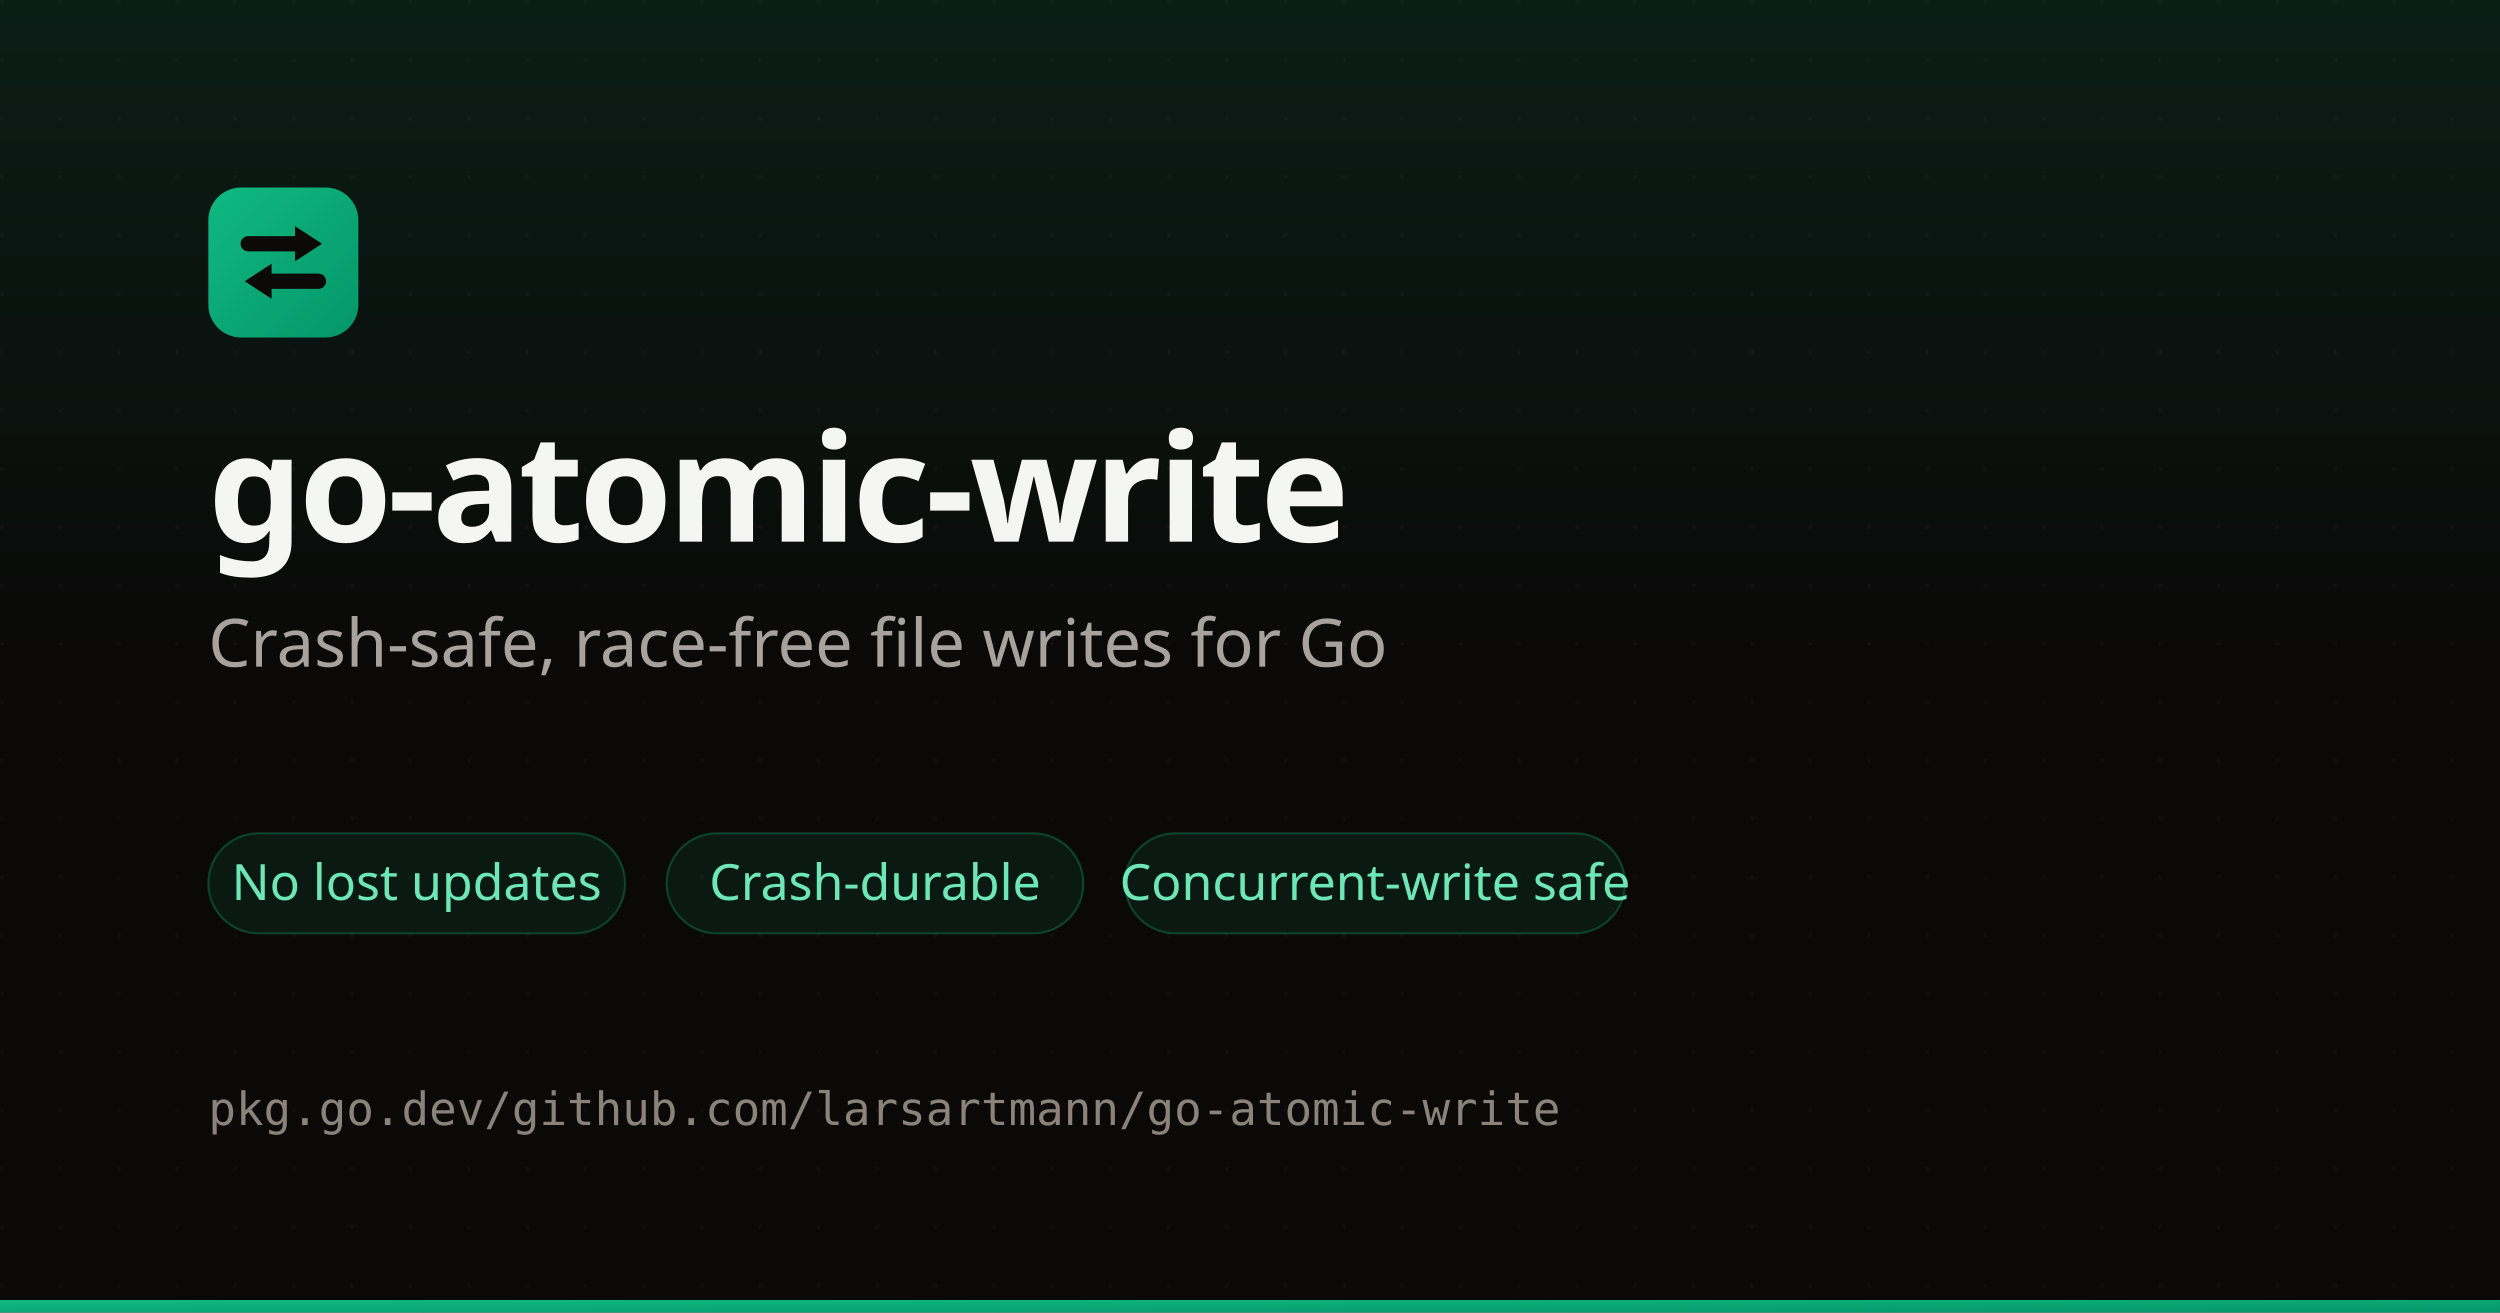
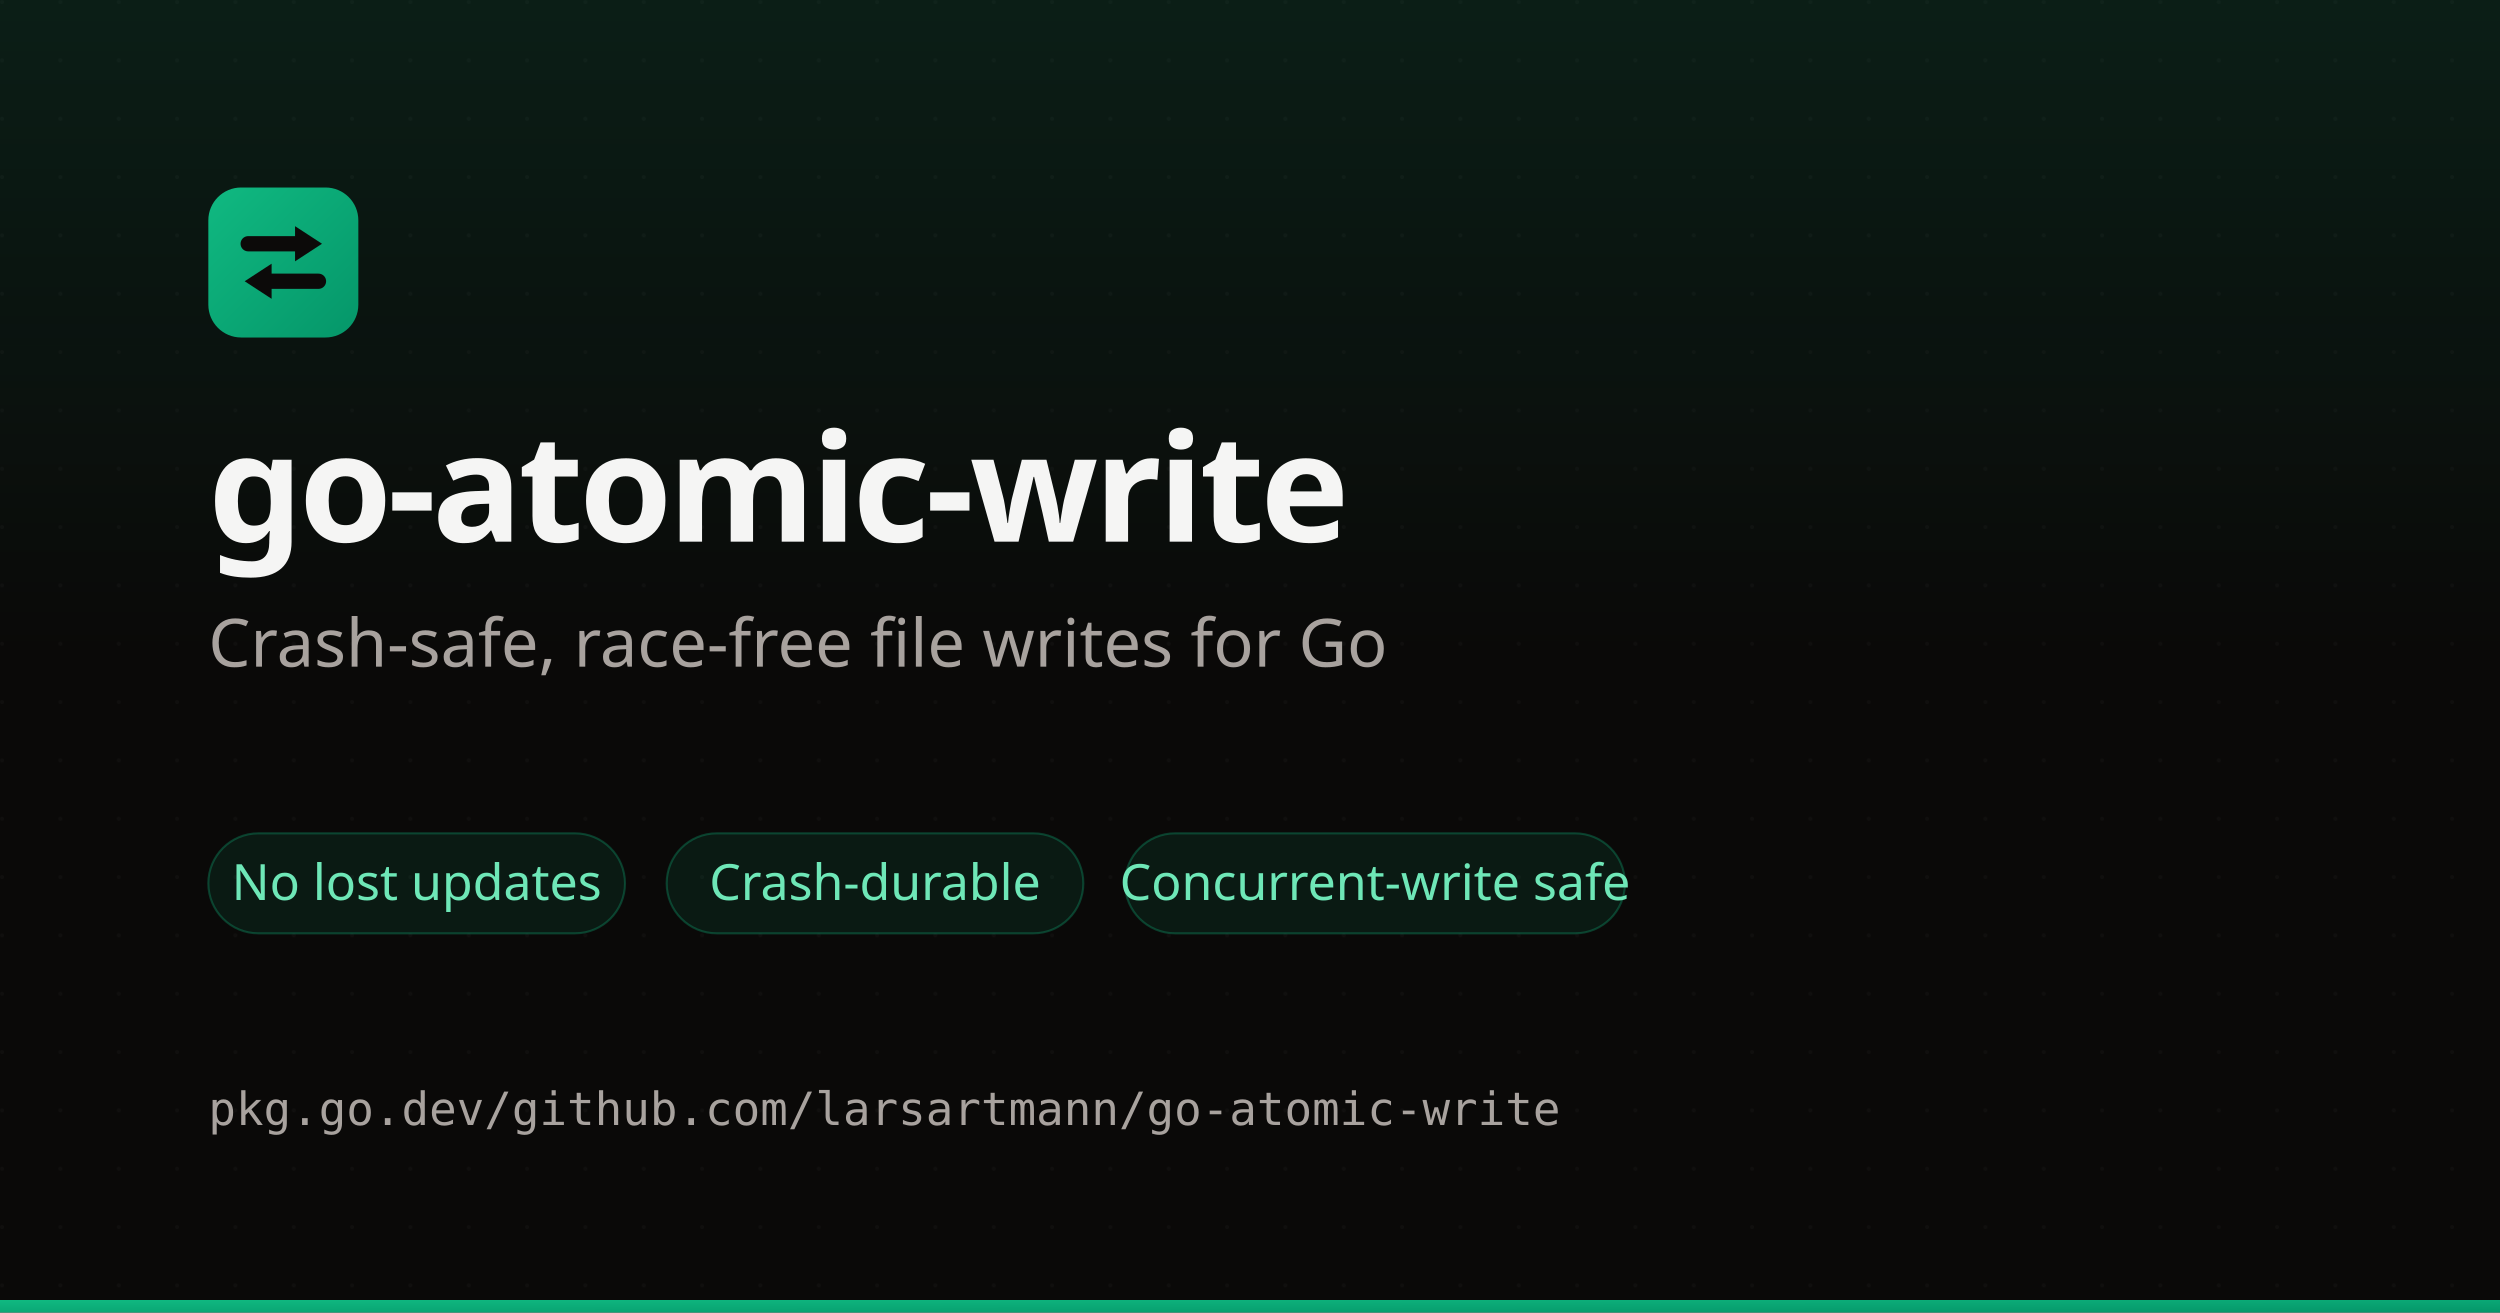
<svg xmlns="http://www.w3.org/2000/svg" width="1200" height="630" viewBox="0 0 1200 630" fill="none">
  <defs>
    <pattern id="dots" width="28" height="28" patternUnits="userSpaceOnUse">
      <circle cx="1" cy="1" r="1" fill="rgba(231,229,228,0.03)" />
    </pattern>
    <linearGradient id="emerald" x1="0" y1="0" x2="1" y2="1">
      <stop offset="0%" stop-color="#10b981" />
      <stop offset="100%" stop-color="#059669" />
    </linearGradient>
    <linearGradient id="glow" x1="0" y1="0" x2="0" y2="1">
      <stop offset="0%" stop-color="rgba(16,185,129,0.12)" />
      <stop offset="100%" stop-color="rgba(16,185,129,0)" />
    </linearGradient>
  </defs>
  <rect width="1200" height="630" fill="#0a0908" />
  <rect width="1200" height="630" fill="url(#dots)" />
  <rect x="0" y="0" width="1200" height="315" fill="url(#glow)" />
  <g transform="translate(100, 90) scale(1.125)">
    <rect width="64" height="64" rx="14" fill="url(#emerald)" />
    <path d="M17 24H39" stroke="#0c0a09" stroke-width="6.5" stroke-linecap="round" fill="none" />
    <polygon points="37 16.5 48.5 24 37 31.5" fill="#0c0a09" />
    <path d="M47 40H25" stroke="#0c0a09" stroke-width="6.5" stroke-linecap="round" fill="none" />
    <polygon points="27 32.5 15.5 40 27 47.5" fill="#0c0a09" />
  </g>
  <text x="100" y="260" font-family="'Noto Sans','DejaVu Sans',sans-serif" font-size="72" font-weight="700" fill="#f5f5f4" letter-spacing="-2">go-atomic-write</text>
  <text x="100" y="320" font-family="'Noto Sans','DejaVu Sans',sans-serif" font-size="32" font-weight="400" fill="#a8a29e">Crash-safe, race-free file writes for Go</text>
  <g transform="translate(100, 400)" font-family="'Noto Sans','DejaVu Sans',sans-serif" font-size="24" font-weight="500">
    <g>
      <rect width="200" height="48" rx="24" fill="rgba(16,185,129,0.1)" stroke="rgba(16,185,129,0.3)" stroke-width="1" />
      <text x="100" y="32" text-anchor="middle" fill="#6ee7b7">No lost updates</text>
    </g>
    <g transform="translate(220, 0)">
      <rect width="200" height="48" rx="24" fill="rgba(16,185,129,0.1)" stroke="rgba(16,185,129,0.3)" stroke-width="1" />
      <text x="100" y="32" text-anchor="middle" fill="#6ee7b7">Crash-durable</text>
    </g>
    <g transform="translate(440, 0)">
      <rect width="240" height="48" rx="24" fill="rgba(16,185,129,0.1)" stroke="rgba(16,185,129,0.3)" stroke-width="1" />
      <text x="120" y="32" text-anchor="middle" fill="#6ee7b7">Concurrent-write safe</text>
    </g>
  </g>
-   <text x="100" y="540" font-family="'JetBrains Mono','DejaVu Sans Mono',monospace" font-size="22" font-weight="400" fill="#8b827a">pkg.go.dev/github.com/larsartmann/go-atomic-write</text>
+   <text x="100" y="540" font-family="'JetBrains Mono','DejaVu Sans Mono',monospace" font-size="22" font-weight="400" fill="#a8a29e">pkg.go.dev/github.com/larsartmann/go-atomic-write</text>
  <rect x="0" y="624" width="1200" height="6" fill="url(#emerald)" />
</svg>
